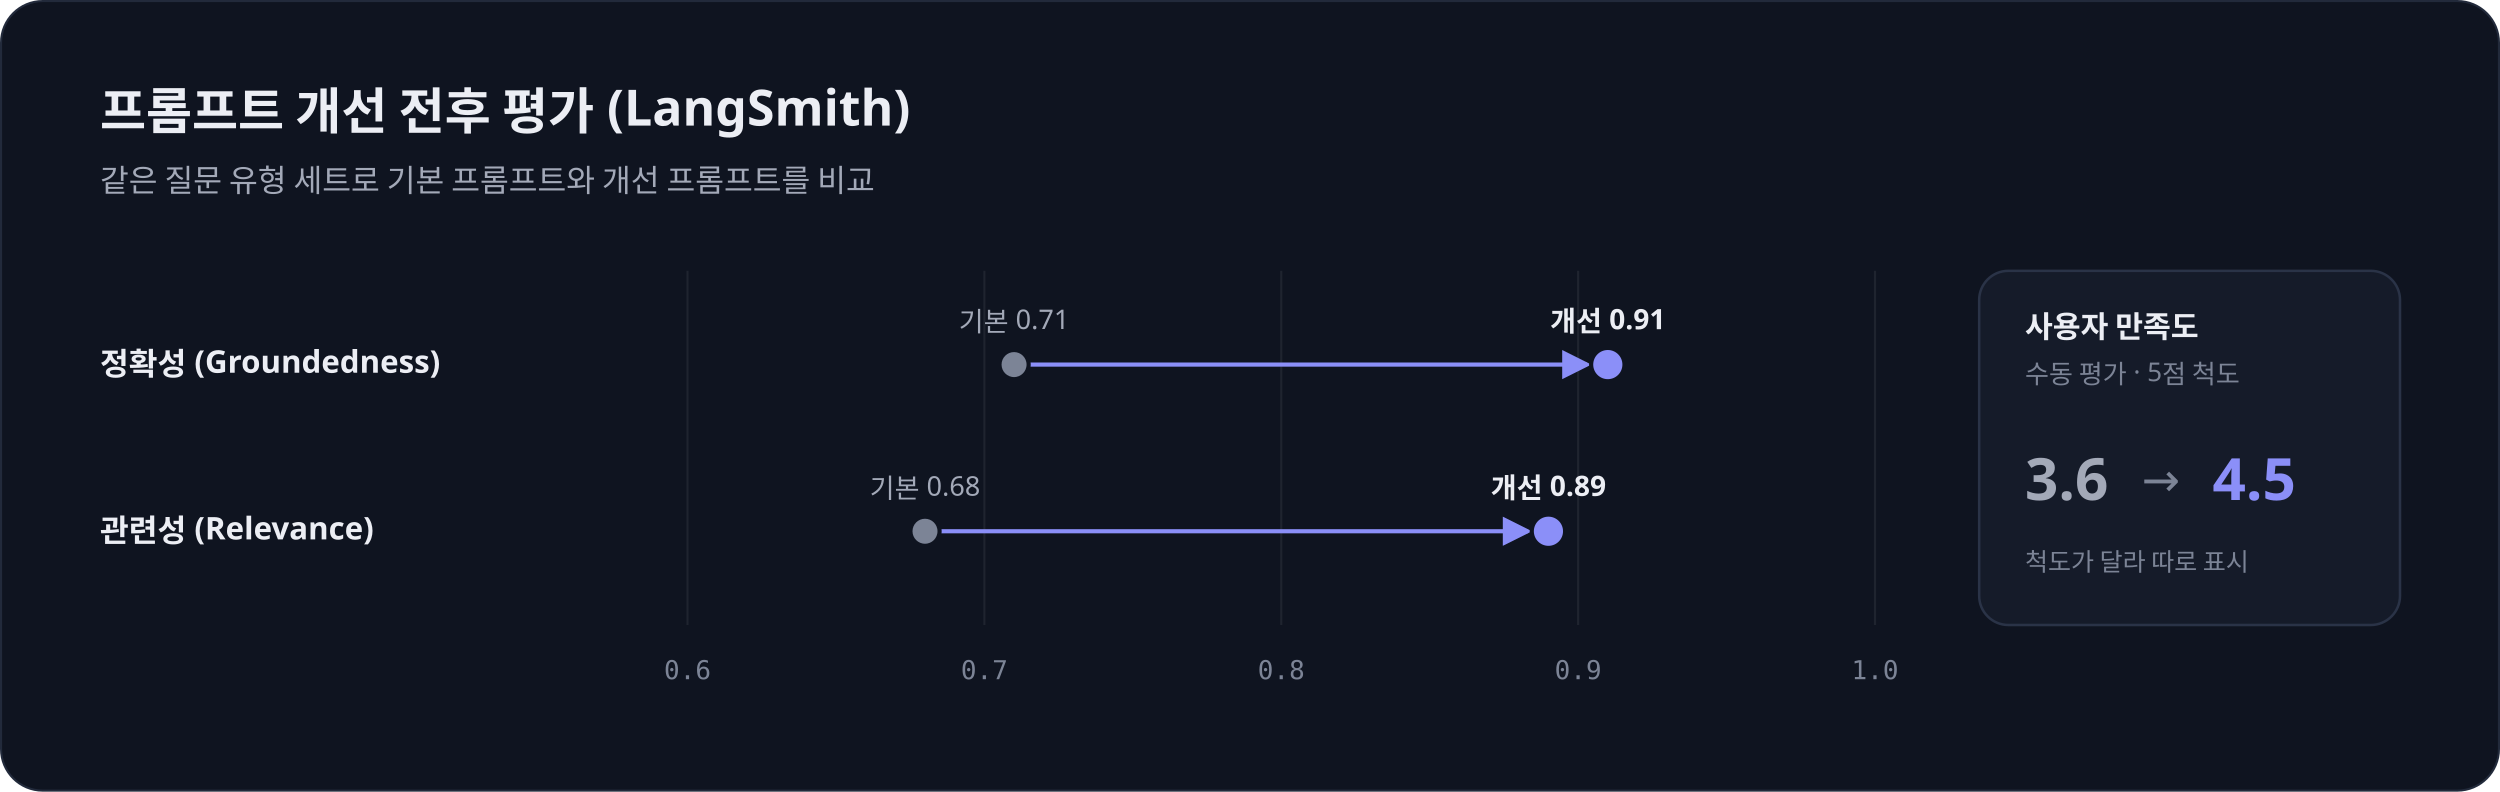
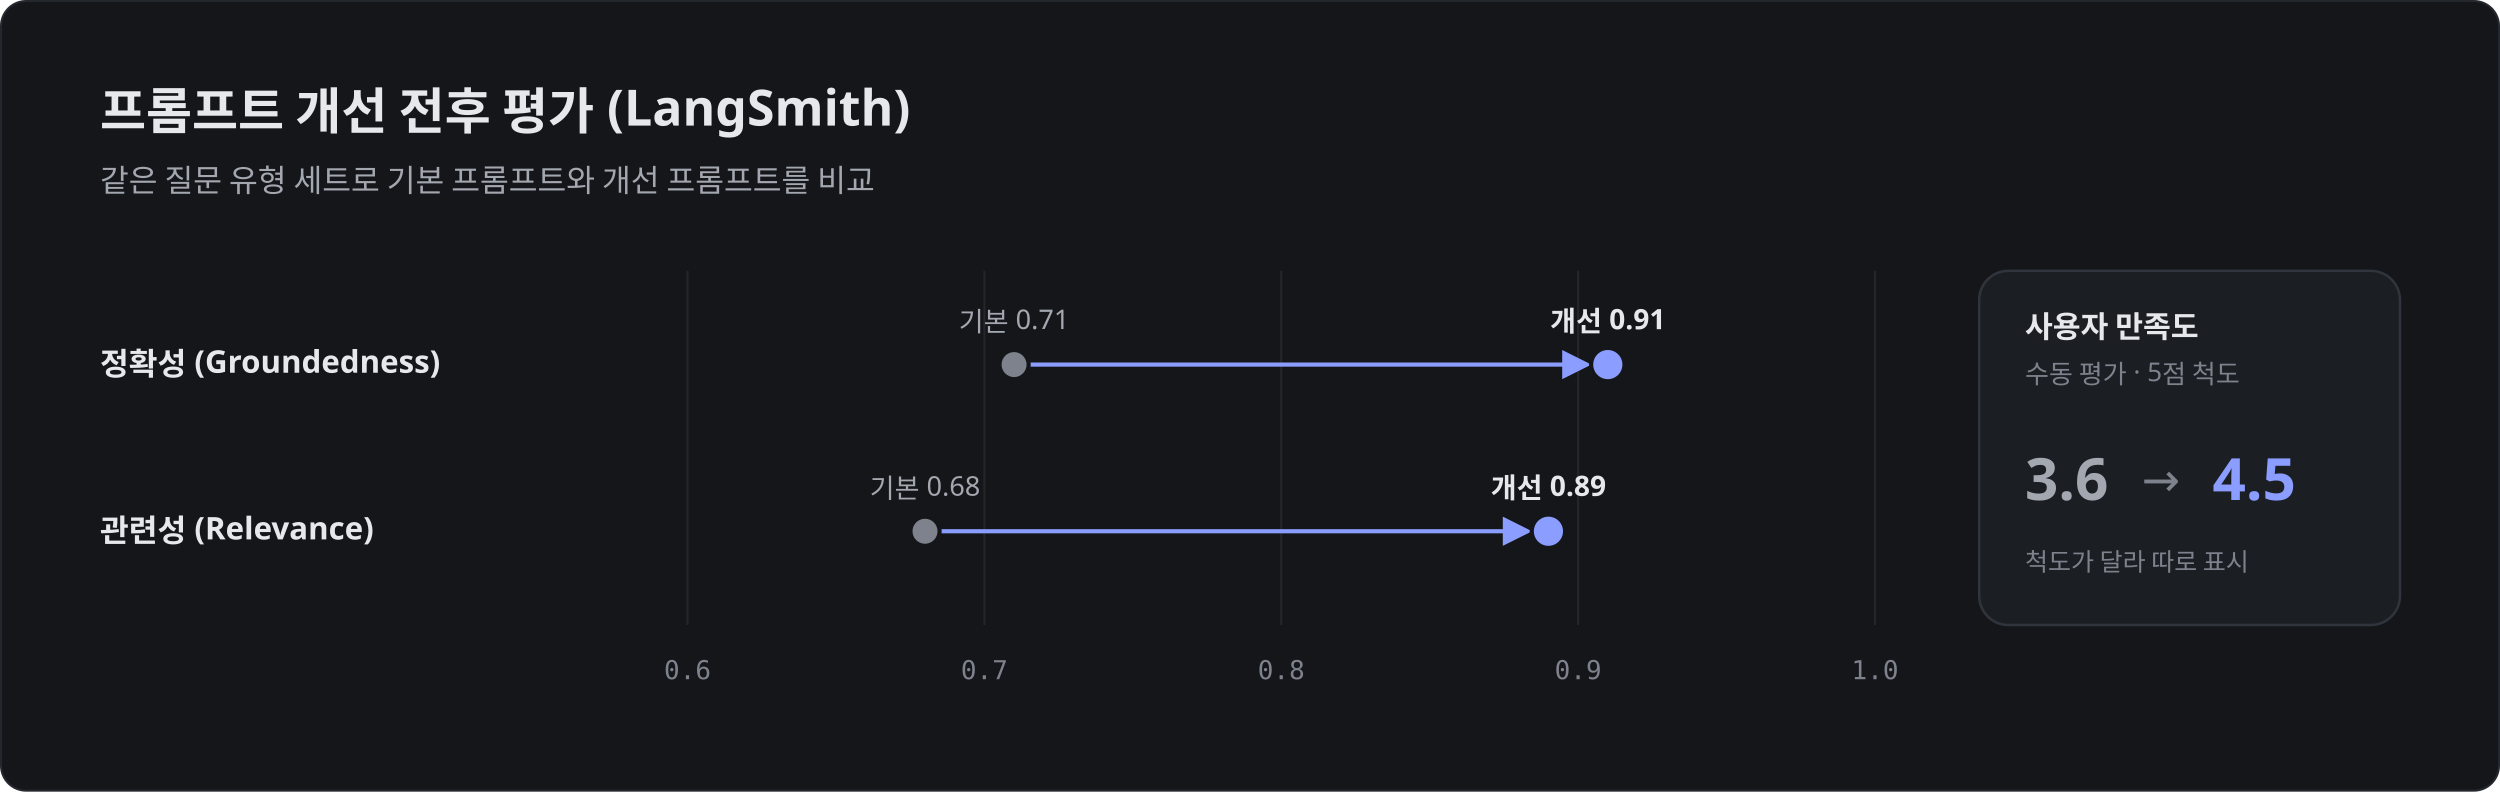
<svg xmlns="http://www.w3.org/2000/svg" viewBox="0 0 1200 380" width="1200" height="380" role="img" aria-label="프롬프트 개선 전후 평가">
  <defs>
    <marker id="arw" viewBox="0 0 10 10" refX="8.5" refY="5" markerWidth="7" markerHeight="7" orient="auto-start-reverse">
-       <path d="M0 0 L10 5 L0 10 z" fill="#7c8496" />
+       <path d="M0 0 L10 5 L0 10 z" fill="#7d828c" />
    </marker>
    <marker id="arwA" viewBox="0 0 10 10" refX="8.5" refY="5" markerWidth="7" markerHeight="7" orient="auto-start-reverse">
-       <path d="M0 0 L10 5 L0 10 z" fill="#8b8ff8" />
+       <path d="M0 0 L10 5 L0 10 z" fill="#8b9dff" />
    </marker>
  </defs>
-   <rect x="0.5" y="0.5" width="1199" height="379" rx="20" fill="#0f1420" stroke="#222a3b" />
+   <rect x="0.5" y="0.5" width="1199" height="379" rx="12" fill="#14161a" stroke="#24272e" />
  <g font-family="'Pretendard Variable', Pretendard, 'Apple SD Gothic Neo', 'Malgun Gothic', 'Noto Sans KR', system-ui, sans-serif">
-     <text x="48" y="62" font-size="24" font-weight="700" fill="#eceef4" text-anchor="start">프롬프트 개선 전후 평가 (LangSmith)</text>
-     <text x="48" y="92" font-size="15" font-weight="400" fill="#a3a9b8" text-anchor="start">같은 질문 유형 세트로 기본 프롬프트와 개선 프롬프트를 비교</text>
+     <text x="48" y="62" font-size="24" font-weight="700" fill="#e7e8eb" text-anchor="start">프롬프트 개선 전후 평가 (LangSmith)</text>
+     <text x="48" y="92" font-size="15" font-weight="400" fill="#a3a7b0" text-anchor="start">같은 질문 유형 세트로 기본 프롬프트와 개선 프롬프트를 비교</text>
    <line x1="330" x2="330" y1="130" y2="300" stroke="rgba(255,255,255,0.07)" />
-     <text x="330" y="326" font-size="12.5" font-weight="400" fill="#7c8496" text-anchor="middle" font-family="'Geist Mono', ui-monospace, Consolas, Menlo, monospace">0.6</text>
+     <text x="330" y="326" font-size="12.5" font-weight="400" fill="#7d828c" text-anchor="middle" font-family="'Geist Mono', ui-monospace, Consolas, Menlo, monospace">0.6</text>
    <line x1="472.5" x2="472.5" y1="130" y2="300" stroke="rgba(255,255,255,0.07)" />
-     <text x="472.5" y="326" font-size="12.5" font-weight="400" fill="#7c8496" text-anchor="middle" font-family="'Geist Mono', ui-monospace, Consolas, Menlo, monospace">0.7</text>
+     <text x="472.5" y="326" font-size="12.5" font-weight="400" fill="#7d828c" text-anchor="middle" font-family="'Geist Mono', ui-monospace, Consolas, Menlo, monospace">0.7</text>
    <line x1="615" x2="615" y1="130" y2="300" stroke="rgba(255,255,255,0.07)" />
-     <text x="615" y="326" font-size="12.5" font-weight="400" fill="#7c8496" text-anchor="middle" font-family="'Geist Mono', ui-monospace, Consolas, Menlo, monospace">0.8</text>
+     <text x="615" y="326" font-size="12.5" font-weight="400" fill="#7d828c" text-anchor="middle" font-family="'Geist Mono', ui-monospace, Consolas, Menlo, monospace">0.8</text>
    <line x1="757.5" x2="757.5" y1="130" y2="300" stroke="rgba(255,255,255,0.07)" />
-     <text x="757.5" y="326" font-size="12.5" font-weight="400" fill="#7c8496" text-anchor="middle" font-family="'Geist Mono', ui-monospace, Consolas, Menlo, monospace">0.9</text>
+     <text x="757.5" y="326" font-size="12.5" font-weight="400" fill="#7d828c" text-anchor="middle" font-family="'Geist Mono', ui-monospace, Consolas, Menlo, monospace">0.9</text>
    <line x1="900" x2="900" y1="130" y2="300" stroke="rgba(255,255,255,0.07)" />
-     <text x="900" y="326" font-size="12.5" font-weight="400" fill="#7c8496" text-anchor="middle" font-family="'Geist Mono', ui-monospace, Consolas, Menlo, monospace">1.0</text>
-     <text x="48" y="180" font-size="15" font-weight="600" fill="#eceef4" text-anchor="start">정확성 (Groundedness)</text>
-     <line x1="486.75" x2="761.75" y1="175" y2="175" stroke="#8b8ff8" stroke-width="2" marker-end="url(#arwA)" />
-     <circle cx="486.75" cy="175" r="7" fill="#7c8496" stroke="#0f1420" stroke-width="2" />
-     <circle cx="771.75" cy="175" r="8" fill="#8b8ff8" stroke="#0f1420" stroke-width="2" />
-     <text x="486.75" y="159" font-size="13" font-weight="400" fill="#a3a9b8" text-anchor="middle">기본 0.71</text>
-     <text x="771.75" y="159" font-size="13.5" font-weight="650" fill="#eceef4" text-anchor="middle">개선 0.91</text>
-     <text x="48" y="260" font-size="15" font-weight="600" fill="#eceef4" text-anchor="start">관련성 (Relevance)</text>
-     <line x1="444" x2="733.25" y1="255" y2="255" stroke="#8b8ff8" stroke-width="2" marker-end="url(#arwA)" />
-     <circle cx="444" cy="255" r="7" fill="#7c8496" stroke="#0f1420" stroke-width="2" />
-     <circle cx="743.25" cy="255" r="8" fill="#8b8ff8" stroke="#0f1420" stroke-width="2" />
-     <text x="444" y="239" font-size="13" font-weight="400" fill="#a3a9b8" text-anchor="middle">기본 0.68</text>
-     <text x="743.25" y="239" font-size="13.5" font-weight="650" fill="#eceef4" text-anchor="middle">개선 0.89</text>
-     <rect x="950" y="130" width="202" height="170" rx="14" fill="#151b29" stroke="#2a3347" stroke-width="1.2" />
-     <text x="972" y="162" font-size="14.5" font-weight="600" fill="#eceef4" text-anchor="start">사용자 만족도</text>
-     <text x="972" y="184" font-size="12.5" font-weight="400" fill="#7c8496" text-anchor="start">수동 평가 · 5점 척도</text>
-     <text x="972" y="240" font-size="28" font-weight="700" fill="#a3a9b8" text-anchor="start">3.6</text>
-     <text x="1028" y="238" font-size="22" font-weight="400" fill="#7c8496" text-anchor="start">→</text>
-     <text x="1062" y="240" font-size="28" font-weight="700" fill="#8b8ff8" text-anchor="start">4.5</text>
-     <text x="972" y="274" font-size="12" font-weight="400" fill="#7c8496" text-anchor="start">척도가 달라 따로 표시</text>
+     <text x="900" y="326" font-size="12.5" font-weight="400" fill="#7d828c" text-anchor="middle" font-family="'Geist Mono', ui-monospace, Consolas, Menlo, monospace">1.0</text>
+     <text x="48" y="180" font-size="15" font-weight="600" fill="#e7e8eb" text-anchor="start">정확성 (Groundedness)</text>
+     <line x1="486.75" x2="761.75" y1="175" y2="175" stroke="#8b9dff" stroke-width="2" marker-end="url(#arwA)" />
+     <circle cx="486.75" cy="175" r="7" fill="#7d828c" stroke="#14161a" stroke-width="2" />
+     <circle cx="771.75" cy="175" r="8" fill="#8b9dff" stroke="#14161a" stroke-width="2" />
+     <text x="486.75" y="159" font-size="13" font-weight="400" fill="#a3a7b0" text-anchor="middle">기본 0.71</text>
+     <text x="771.75" y="159" font-size="13.5" font-weight="650" fill="#e7e8eb" text-anchor="middle">개선 0.91</text>
+     <text x="48" y="260" font-size="15" font-weight="600" fill="#e7e8eb" text-anchor="start">관련성 (Relevance)</text>
+     <line x1="444" x2="733.25" y1="255" y2="255" stroke="#8b9dff" stroke-width="2" marker-end="url(#arwA)" />
+     <circle cx="444" cy="255" r="7" fill="#7d828c" stroke="#14161a" stroke-width="2" />
+     <circle cx="743.25" cy="255" r="8" fill="#8b9dff" stroke="#14161a" stroke-width="2" />
+     <text x="444" y="239" font-size="13" font-weight="400" fill="#a3a7b0" text-anchor="middle">기본 0.68</text>
+     <text x="743.25" y="239" font-size="13.5" font-weight="650" fill="#e7e8eb" text-anchor="middle">개선 0.89</text>
+     <rect x="950" y="130" width="202" height="170" rx="14" fill="#1b1e23" stroke="#30343c" stroke-width="1.2" />
+     <text x="972" y="162" font-size="14.5" font-weight="600" fill="#e7e8eb" text-anchor="start">사용자 만족도</text>
+     <text x="972" y="184" font-size="12.5" font-weight="400" fill="#7d828c" text-anchor="start">수동 평가 · 5점 척도</text>
+     <text x="972" y="240" font-size="28" font-weight="700" fill="#a3a7b0" text-anchor="start">3.6</text>
+     <text x="1028" y="238" font-size="22" font-weight="400" fill="#7d828c" text-anchor="start">→</text>
+     <text x="1062" y="240" font-size="28" font-weight="700" fill="#8b9dff" text-anchor="start">4.5</text>
+     <text x="972" y="274" font-size="12" font-weight="400" fill="#7d828c" text-anchor="start">척도가 달라 따로 표시</text>
  </g>
</svg>
